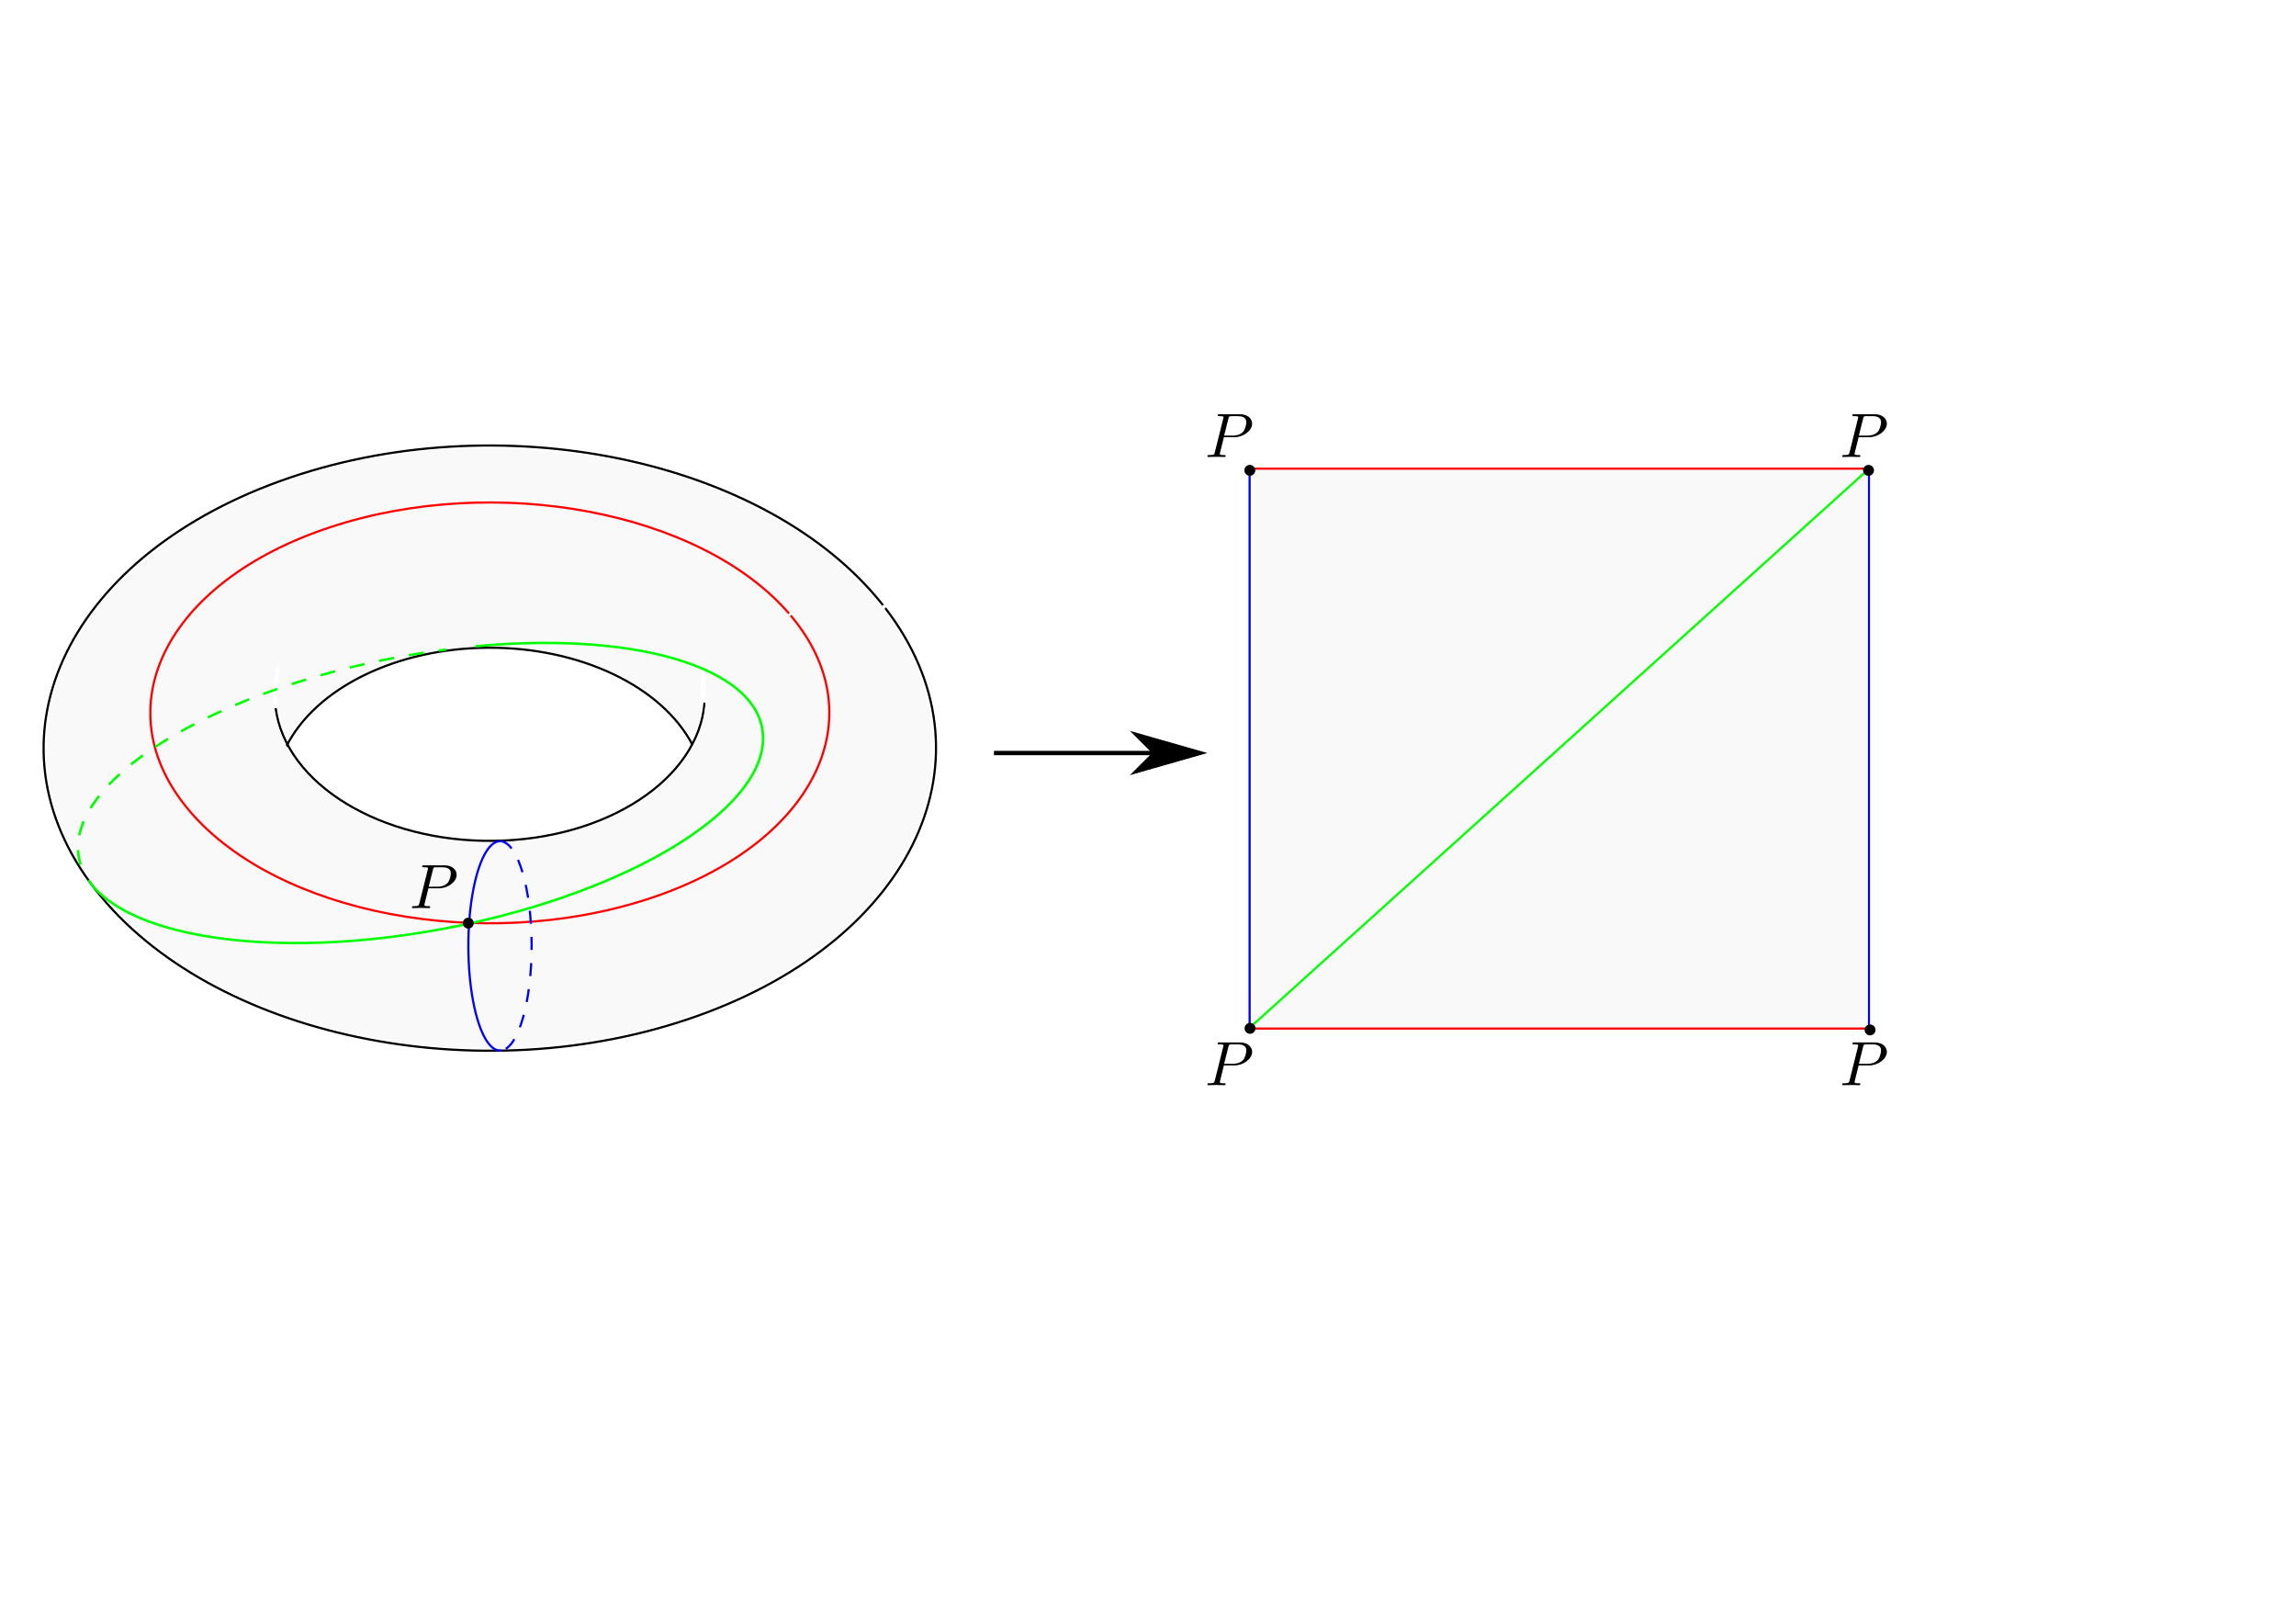
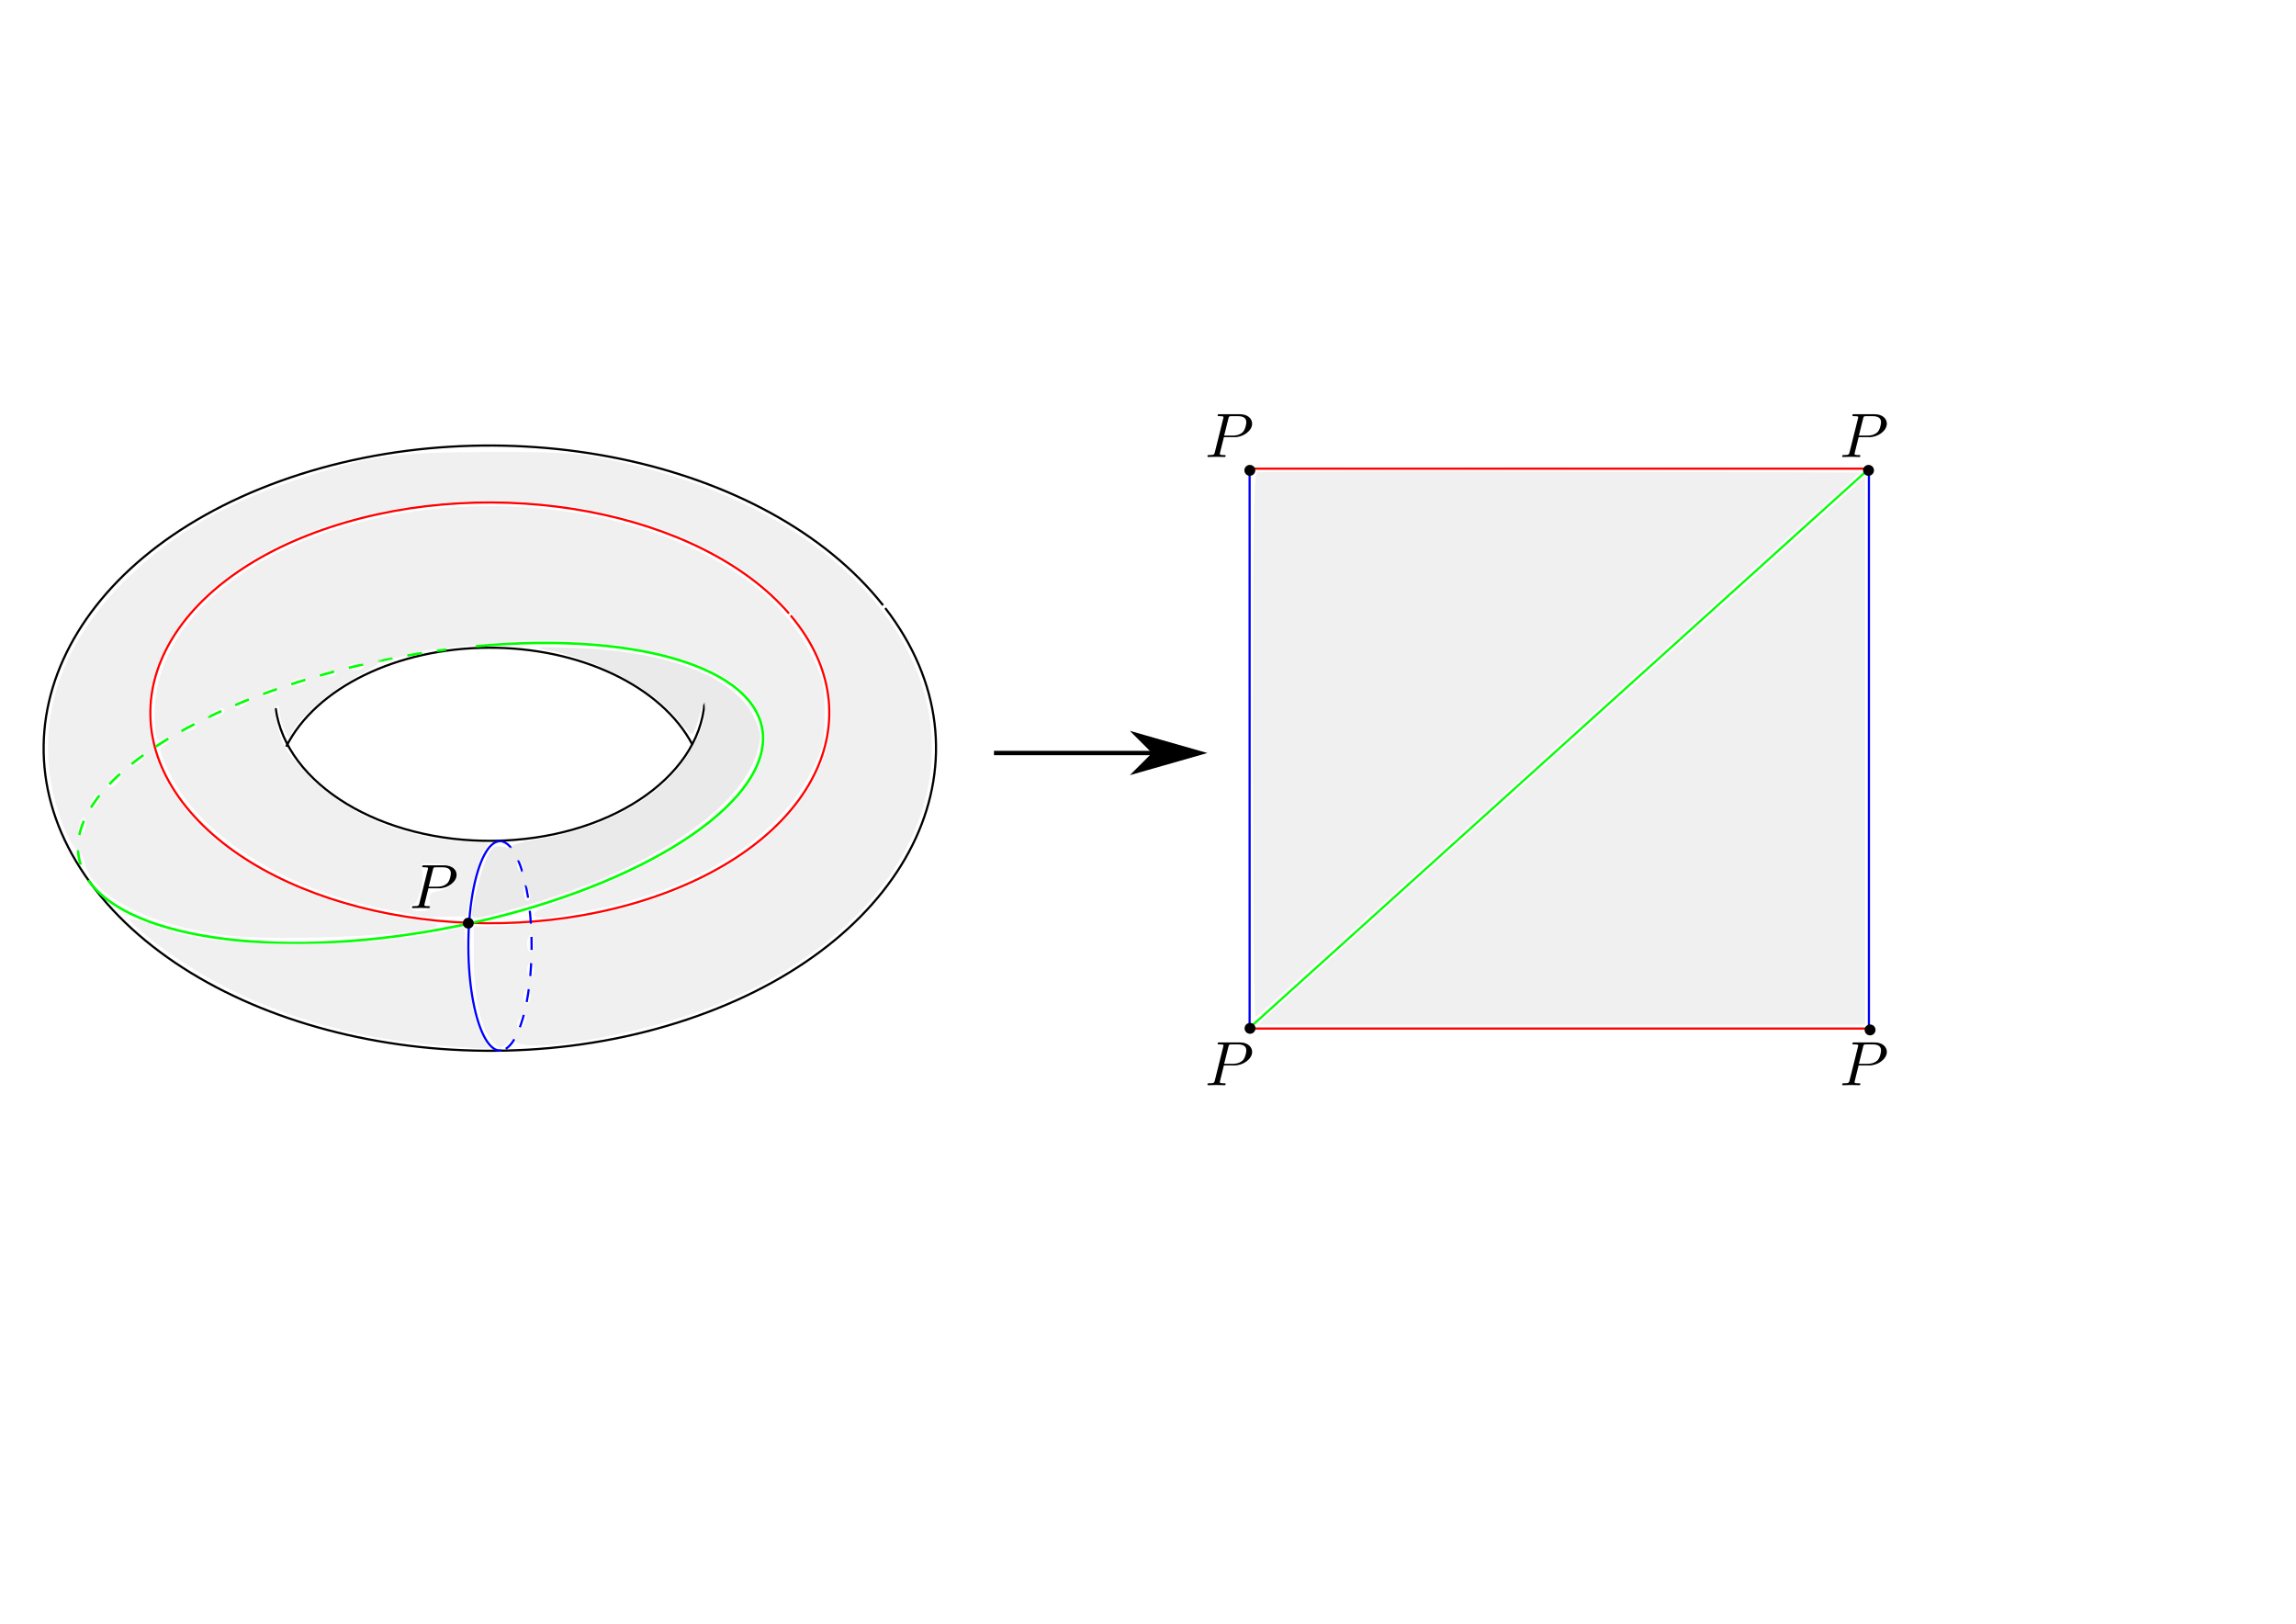
<svg xmlns="http://www.w3.org/2000/svg" version="1.1" width="1052.362" height="744.094" id="svg2">
  <defs id="defs4">
    <marker refX="0" refY="0" orient="auto" id="Arrow1Lend" style="overflow:visible">
      <path d="M 0,0 5,-5 -12.5,0 5,5 0,0 z" transform="matrix(-0.8,0,0,-0.8,-10,0)" id="path4957" style="fill-rule:evenodd;stroke:#000000;stroke-width:1pt" />
    </marker>
    <filter color-interpolation-filters="sRGB" id="filter3103">
      <feGaussianBlur id="feGaussianBlur3105" result="result6" stdDeviation="3" in="SourceGraphic" />
      <feColorMatrix id="feColorMatrix3107" values="1 0 0 0 0 0 1 0 0 0 0 0 1 0 0 0 0 0 1 0 " result="result7" in="SourceGraphic" />
      <feComposite in2="result7" operator="in" in="result6" id="feComposite3109" />
    </filter>
  </defs>
-   <g transform="translate(0,-308.2677)" id="layer1">
-     <g transform="translate(-114.1472,119.198)" id="g4271">
-       <rect width="878.571" height="411.429" x="7.143" y="142.666" transform="translate(114.1472,189.0697)" id="rect4362" style="fill:none;stroke:none" />
-       <path d="M 459.004,588.589 A 208.571,141.429 0 0 1 42.988,593.957" transform="matrix(0.4725614,0,0,0.4725614,220.1751,232.9064)" id="path4383" style="fill:none;stroke:#000000;stroke-width:2.116;stroke-miterlimit:4;stroke-dasharray:none" />
-       <path d="M 435.597,515.774 A 208.571,141.429 0 1 1 434.558,514.442" transform="matrix(0.9803784,0,0,0.9803784,92.85812,-37.91445)" id="path4383-2" style="fill:none;stroke:#000000;stroke-width:1.02;stroke-miterlimit:4;stroke-dasharray:none" />
-       <path d="M 53.241,535.718 A 208.571,141.429 0 0 1 447.297,533.98" transform="matrix(0.4725614,0,0,0.4725614,220.1751,278.0643)" id="path4383-27" style="fill:none;stroke:#000000;stroke-width:2.116;stroke-miterlimit:4;stroke-dasharray:none" />
-       <path d="M 210.033,480.065 C 157.591,476.859 112.845,462.48 76.958,437.302 65.281,429.11 47.902,411.941 41.161,401.938 27.477,381.632 21.508,363.644 21.466,342.579 c -0.042,-20.878 6.335,-39.658 20.316,-59.831 6.444,-9.297 24.122,-26.572 35.416,-34.607 19.645,-13.977 53.367,-28.71 80.307,-35.087 77.506,-18.345 163.708,-3.131 219.001,38.653 6.667,5.038 29.744,27 28.371,27 -0.248,0 1.772,3.296 4.489,7.324 9.088,13.471 14.395,26.489 17.356,42.572 1.662,9.025 0.715,28.027 -1.867,37.482 -13.009,47.633 -58.867,86.094 -124.139,104.116 -28.089,7.755 -63.019,11.555 -90.683,9.864 l 0,0 z m 29.62,-94.77 c 37.483,-2.781 72.374,-24.418 81.5,-50.539 2.063,-5.905 3.069,-17.568 2.083,-24.143 -1.21,-8.07 -2.086,-5.031 -2.086,7.239 0,9.747 -0.361,12.647 -2.02,16.218 l -2.02,4.348 -4.309,-5.938 c -11.424,-15.745 -35.165,-28.882 -61.765,-34.18 -4.217,-0.84 -13.122,-1.789 -19.789,-2.108 -39.493,-1.894 -77.661,12.673 -95.033,36.271 l -4.474,6.077 -1.452,-3.474 c -2.775,-6.642 -3.839,-16.091 -2.589,-22.988 0.76,-4.192 0.813,-6.702 0.155,-7.36 -1.389,-1.389 -2.717,7.074 -2.503,15.958 0.497,20.685 16.389,41.088 41.245,52.953 14.514,6.928 28.773,10.643 46.467,12.104 8.876,0.733 11.363,0.692 26.589,-0.437 l 0,0 z" transform="translate(114.1472,189.0697)" id="path4488" style="fill:#f9f9f9;stroke:none" />
-       <path d="M 435.597,521.415 A 208.571,129.24 0 1 1 434.558,520.198" transform="matrix(0.7459202,0,0,0.7459202,151.6425,82.19916)" id="path4383-2-8" style="fill:none;stroke:#ff0000;stroke-width:1.341;stroke-miterlimit:4;stroke-dasharray:none" />
-       <path d="m 228.808,406.734 a 14.353,47.477 0 0 1 0.147,94.874" transform="matrix(1.010525,0,0,1.010525,112.6163,163.5812)" id="path4490" style="fill:none;stroke:#0000ff;stroke-width:0.99;stroke-miterlimit:4;stroke-dasharray:5.938, 5.938;stroke-dashoffset:0" />
-       <path d="m 229.036,501.595 a 14.353,47.477 0 1 1 -0.506,-94.885" transform="matrix(1.010525,0,0,1.010525,112.6163,163.5812)" id="path4490-6" style="fill:none;stroke:#0000ff;stroke-width:0.99;stroke-miterlimit:4;stroke-dasharray:none;stroke-dashoffset:0" />
-       <path d="M 281.162,371.02 A 138.137,55.755 0 1 1 112.028,434.502" transform="matrix(1.133035,-0.2172999,0.2218784,1.109655,-68.67628,134.6255)" id="path4510" style="fill:none;stroke:#00ff00;stroke-width:1;stroke-miterlimit:4;stroke-dasharray:none;stroke-dashoffset:0" />
-       <path d="M 110.224,427.732 A 138.137,55.755 0 0 1 269.418,370.071" transform="matrix(1.133035,-0.2172999,0.2218784,1.109655,-68.67628,134.6255)" id="path4510-3" style="fill:none;stroke:#00ff00;stroke-width:1;stroke-miterlimit:4;stroke-dasharray:6, 6;stroke-dashoffset:0" />
-       <path d="m -25.712,317.424 a 2.5,2.5 0 1 1 0.001,0.025" transform="translate(352.0044,294.784)" id="path4530" style="fill:#000000;stroke:none" />
-       <g transform="matrix(0.5418887,0,0,0.5418887,140.2314,411.5086)" id="g4554">
-         <g transform="matrix(1.062992,0,0,-1.062992,-186.0236,789.2717)" id="content" xml:space="preserve" style="font-style:normal;font-variant:normal;font-weight:normal;font-stretch:normal;letter-spacing:normal;word-spacing:normal;text-anchor:start;fill:none;stroke:#000000;stroke-linecap:butt;stroke-linejoin:miter;stroke-miterlimit:10.433;stroke-opacity:1;stroke-dasharray:none;stroke-dashoffset:0">
-           <path d="m 470.61,421.95 0.21,1.28 3.39,13.56 c 0.43,1.74 0.54,1.89 2.68,1.89 h 4.79 c 4.14,0 6.78,-1.34 6.78,-4.78 0,-1.95 -1,-6.23 -2.94,-8.03 -2.5,-2.23 -5.48,-2.64 -7.69,-2.64 h -7.01 l -0.21,-1.28 h 8.47 c 7.08,0 14,5.17 14,10.75 0,3.84 -3.28,7.53 -9.81,7.53 h -16.14 c -0.95,0 -1.5,0 -1.5,-0.95 0,-0.6 0.45,-0.6 1.45,-0.6 0.64,0 1.55,-0.04 2.14,-0.09 0.8,-0.11 1.1,-0.25 1.1,-0.8 0,-0.2 -0.05,-0.36 -0.21,-0.95 l -6.67,-26.75 c -0.5,-1.95 -0.59,-2.34 -4.53,-2.34 -0.84,0 -1.39,0 -1.39,-0.96 0,-0.59 0.59,-0.59 0.73,-0.59 1.41,0 4.94,0.16 6.33,0.16 1.05,0 2.14,-0.07 3.19,-0.07 1.11,0 2.2,-0.09 3.25,-0.09 0.34,0 0.98,0 0.98,1 0,0.55 -0.43,0.55 -1.39,0.55 -1.84,0 -3.23,0 -3.23,0.89 0,0.29 0.09,0.54 0.14,0.84 z" id="path4557" style="fill:#000000;stroke-width:0" />
-         </g>
-       </g>
-       <path d="m 572.756,214.775 0,257.589" transform="translate(114.1472,189.0697)" id="path4773" style="fill:none;stroke:#0000ff;stroke-width:1px;stroke-linecap:butt;stroke-linejoin:miter;stroke-opacity:1" />
-       <path d="m 970.757,403.844 0,257.589" id="path4773-8" style="fill:none;stroke:#0000ff;stroke-width:1px;stroke-linecap:butt;stroke-linejoin:miter;stroke-opacity:1" />
-       <path d="m 572.756,471.353 283.853,0" transform="translate(114.1472,189.0697)" id="path4793" style="fill:none;stroke:#ff0000;stroke-width:1px;stroke-linecap:butt;stroke-linejoin:miter;stroke-opacity:1" />
-       <path d="m 686.399,403.844 283.853,0" id="path4793-4" style="fill:none;stroke:#ff0000;stroke-width:1px;stroke-linecap:butt;stroke-linejoin:miter;stroke-opacity:1" />
-       <path d="m 574.22,342.897 0,-127.279 140.916,0 140.916,0 0,127.279 0,127.279 -140.916,0 -140.916,0 0,-127.279 z" transform="translate(114.1472,189.0697)" id="path4813" style="fill:#f9f9f9;stroke:none" />
-       <path d="M 573.175,470.639 855.895,215.489" transform="translate(114.1472,189.0697)" id="path4815" style="fill:none;stroke:#00ff00;stroke-width:1px;stroke-linecap:butt;stroke-linejoin:miter;stroke-opacity:1" />
-       <path d="m -25.712,317.424 a 2.5,2.5 0 1 1 0.001,0.025" transform="translate(710.3124,342.9917)" id="path4530-1" style="fill:#000000;stroke:none" />
-       <path d="m -25.712,317.424 a 2.5,2.5 0 1 1 0.001,0.025" transform="translate(993.7901,87.28399)" id="path4530-1-6" style="fill:#000000;stroke:none" />
-       <path d="m -25.712,317.424 a 2.5,2.5 0 1 1 0.001,0.025" transform="translate(710.2187,87.28399)" id="path4530-1-4" style="fill:#000000;stroke:none" />
-       <path d="m -25.712,317.424 a 2.5,2.5 0 1 1 0.001,0.025" transform="translate(994.5044,343.7126)" id="path4530-1-0" style="fill:#000000;stroke:none" />
-       <g transform="matrix(0.5418887,0,0,0.5418887,795.7565,492.6698)" id="g4554-9">
-         <g transform="matrix(1.062992,0,0,-1.062992,-186.0236,789.2717)" id="content-0" xml:space="preserve" style="font-style:normal;font-variant:normal;font-weight:normal;font-stretch:normal;letter-spacing:normal;word-spacing:normal;text-anchor:start;fill:none;stroke:#000000;stroke-linecap:butt;stroke-linejoin:miter;stroke-miterlimit:10.433;stroke-opacity:1;stroke-dasharray:none;stroke-dashoffset:0">
-           <path d="m 470.61,421.95 0.21,1.28 3.39,13.56 c 0.43,1.74 0.54,1.89 2.68,1.89 h 4.79 c 4.14,0 6.78,-1.34 6.78,-4.78 0,-1.95 -1,-6.23 -2.94,-8.03 -2.5,-2.23 -5.48,-2.64 -7.69,-2.64 h -7.01 l -0.21,-1.28 h 8.47 c 7.08,0 14,5.17 14,10.75 0,3.84 -3.28,7.53 -9.81,7.53 h -16.14 c -0.95,0 -1.5,0 -1.5,-0.95 0,-0.6 0.45,-0.6 1.45,-0.6 0.64,0 1.55,-0.04 2.14,-0.09 0.8,-0.11 1.1,-0.25 1.1,-0.8 0,-0.2 -0.05,-0.36 -0.21,-0.95 l -6.67,-26.75 c -0.5,-1.95 -0.59,-2.34 -4.53,-2.34 -0.84,0 -1.39,0 -1.39,-0.96 0,-0.59 0.59,-0.59 0.73,-0.59 1.41,0 4.94,0.16 6.33,0.16 1.05,0 2.14,-0.07 3.19,-0.07 1.11,0 2.2,-0.09 3.25,-0.09 0.34,0 0.98,0 0.98,1 0,0.55 -0.43,0.55 -1.39,0.55 -1.84,0 -3.23,0 -3.23,0.89 0,0.29 0.09,0.54 0.14,0.84 z" id="path4557-9" style="fill:#000000;stroke-width:0" />
-         </g>
-       </g>
-       <g transform="matrix(0.5418887,0,0,0.5418887,504.8325,492.6698)" id="g4554-6">
-         <g transform="matrix(1.062992,0,0,-1.062992,-186.0236,789.2717)" id="content-06" xml:space="preserve" style="font-style:normal;font-variant:normal;font-weight:normal;font-stretch:normal;letter-spacing:normal;word-spacing:normal;text-anchor:start;fill:none;stroke:#000000;stroke-linecap:butt;stroke-linejoin:miter;stroke-miterlimit:10.433;stroke-opacity:1;stroke-dasharray:none;stroke-dashoffset:0">
-           <path d="m 470.61,421.95 0.21,1.28 3.39,13.56 c 0.43,1.74 0.54,1.89 2.68,1.89 h 4.79 c 4.14,0 6.78,-1.34 6.78,-4.78 0,-1.95 -1,-6.23 -2.94,-8.03 -2.5,-2.23 -5.48,-2.64 -7.69,-2.64 h -7.01 l -0.21,-1.28 h 8.47 c 7.08,0 14,5.17 14,10.75 0,3.84 -3.28,7.53 -9.81,7.53 h -16.14 c -0.95,0 -1.5,0 -1.5,-0.95 0,-0.6 0.45,-0.6 1.45,-0.6 0.64,0 1.55,-0.04 2.14,-0.09 0.8,-0.11 1.1,-0.25 1.1,-0.8 0,-0.2 -0.05,-0.36 -0.21,-0.95 l -6.67,-26.75 c -0.5,-1.95 -0.59,-2.34 -4.53,-2.34 -0.84,0 -1.39,0 -1.39,-0.96 0,-0.59 0.59,-0.59 0.73,-0.59 1.41,0 4.94,0.16 6.33,0.16 1.05,0 2.14,-0.07 3.19,-0.07 1.11,0 2.2,-0.09 3.25,-0.09 0.34,0 0.98,0 0.98,1 0,0.55 -0.43,0.55 -1.39,0.55 -1.84,0 -3.23,0 -3.23,0.89 0,0.29 0.09,0.54 0.14,0.84 z" id="path4557-3" style="fill:#000000;stroke-width:0" />
-         </g>
-       </g>
-       <g transform="matrix(0.5418887,0,0,0.5418887,795.7565,204.7763)" id="g4554-8">
-         <g transform="matrix(1.062992,0,0,-1.062992,-186.0236,789.2717)" id="content-3" xml:space="preserve" style="font-style:normal;font-variant:normal;font-weight:normal;font-stretch:normal;letter-spacing:normal;word-spacing:normal;text-anchor:start;fill:none;stroke:#000000;stroke-linecap:butt;stroke-linejoin:miter;stroke-miterlimit:10.433;stroke-opacity:1;stroke-dasharray:none;stroke-dashoffset:0">
-           <path d="m 470.61,421.95 0.21,1.28 3.39,13.56 c 0.43,1.74 0.54,1.89 2.68,1.89 h 4.79 c 4.14,0 6.78,-1.34 6.78,-4.78 0,-1.95 -1,-6.23 -2.94,-8.03 -2.5,-2.23 -5.48,-2.64 -7.69,-2.64 h -7.01 l -0.21,-1.28 h 8.47 c 7.08,0 14,5.17 14,10.75 0,3.84 -3.28,7.53 -9.81,7.53 h -16.14 c -0.95,0 -1.5,0 -1.5,-0.95 0,-0.6 0.45,-0.6 1.45,-0.6 0.64,0 1.55,-0.04 2.14,-0.09 0.8,-0.11 1.1,-0.25 1.1,-0.8 0,-0.2 -0.05,-0.36 -0.21,-0.95 l -6.67,-26.75 c -0.5,-1.95 -0.59,-2.34 -4.53,-2.34 -0.84,0 -1.39,0 -1.39,-0.96 0,-0.59 0.59,-0.59 0.73,-0.59 1.41,0 4.94,0.16 6.33,0.16 1.05,0 2.14,-0.07 3.19,-0.07 1.11,0 2.2,-0.09 3.25,-0.09 0.34,0 0.98,0 0.98,1 0,0.55 -0.43,0.55 -1.39,0.55 -1.84,0 -3.23,0 -3.23,0.89 0,0.29 0.09,0.54 0.14,0.84 z" id="path4557-6" style="fill:#000000;stroke-width:0" />
-         </g>
-       </g>
-       <g transform="matrix(0.5418887,0,0,0.5418887,504.8325,204.7763)" id="g4554-0">
-         <g transform="matrix(1.062992,0,0,-1.062992,-186.0236,789.2717)" id="content-1" xml:space="preserve" style="font-style:normal;font-variant:normal;font-weight:normal;font-stretch:normal;letter-spacing:normal;word-spacing:normal;text-anchor:start;fill:none;stroke:#000000;stroke-linecap:butt;stroke-linejoin:miter;stroke-miterlimit:10.433;stroke-opacity:1;stroke-dasharray:none;stroke-dashoffset:0">
-           <path d="m 470.61,421.95 0.21,1.28 3.39,13.56 c 0.43,1.74 0.54,1.89 2.68,1.89 h 4.79 c 4.14,0 6.78,-1.34 6.78,-4.78 0,-1.95 -1,-6.23 -2.94,-8.03 -2.5,-2.23 -5.48,-2.64 -7.69,-2.64 h -7.01 l -0.21,-1.28 h 8.47 c 7.08,0 14,5.17 14,10.75 0,3.84 -3.28,7.53 -9.81,7.53 h -16.14 c -0.95,0 -1.5,0 -1.5,-0.95 0,-0.6 0.45,-0.6 1.45,-0.6 0.64,0 1.55,-0.04 2.14,-0.09 0.8,-0.11 1.1,-0.25 1.1,-0.8 0,-0.2 -0.05,-0.36 -0.21,-0.95 l -6.67,-26.75 c -0.5,-1.95 -0.59,-2.34 -4.53,-2.34 -0.84,0 -1.39,0 -1.39,-0.96 0,-0.59 0.59,-0.59 0.73,-0.59 1.41,0 4.94,0.16 6.33,0.16 1.05,0 2.14,-0.07 3.19,-0.07 1.11,0 2.2,-0.09 3.25,-0.09 0.34,0 0.98,0 0.98,1 0,0.55 -0.43,0.55 -1.39,0.55 -1.84,0 -3.23,0 -3.23,0.89 0,0.29 0.09,0.54 0.14,0.84 z" id="path4557-92" style="fill:#000000;stroke-width:0" />
-         </g>
-       </g>
-       <path d="m 455.579,345.084 93.944,0" transform="translate(114.1472,189.0697)" id="path4948" style="fill:none;stroke:#000000;stroke-width:2;stroke-linecap:butt;stroke-linejoin:miter;stroke-miterlimit:4;stroke-opacity:1;stroke-dasharray:none;marker-end:url(#Arrow1Lend)" />
+   <rect width="878.571" height="411.429" x="7.143" y="142.666" id="rect4362" style="fill:none;stroke:none" />
+   <path d="m 322.935,321.981 a 98.563,66.834 0 0 1 -196.593,2.537" id="path4383" style="fill:none;stroke:#000000;stroke-width:1;stroke-miterlimit:4;stroke-dasharray:none" />
+   <path d="m 405.761,278.669 a 204.479,138.654 0 1 1 -1.019,-1.306" id="path4383-2" style="fill:none;stroke:#000000;stroke-width:1;stroke-miterlimit:4;stroke-dasharray:none" />
+   <path d="m 131.187,342.154 a 98.563,66.834 0 0 1 186.216,-0.821" id="path4383-27" style="fill:none;stroke:#000000;stroke-width:1;stroke-miterlimit:4;stroke-dasharray:none" />
+   <path d="m 362.416,282.064 a 155.578,96.403 0 1 1 -0.775,-0.908" id="path4383-2-8" style="fill:none;stroke:#ff0000;stroke-width:1;stroke-miterlimit:4;stroke-dasharray:none" />
+   <path d="m 229.685,385.526 a 14.504,47.977 0 0 1 0.149,95.872" id="path4490" style="fill:none;stroke:#0000ff;stroke-width:1;stroke-miterlimit:4;stroke-dasharray:6, 6;stroke-dashoffset:0" />
+   <path d="m 229.915,481.385 a 14.504,47.977 0 1 1 -0.511,-95.883" id="path4490-6" style="fill:none;stroke:#0000ff;stroke-width:1;stroke-miterlimit:4;stroke-dasharray:none;stroke-dashoffset:0" />
+   <path d="M 218.065,296.163 A 63.091,159.367 79.227 1 1 40.515,403.36" id="path4510" style="fill:none;stroke:#00ff00;stroke-width:1.143;stroke-miterlimit:4;stroke-dasharray:none;stroke-dashoffset:0" />
+   <path d="M 36.969,396.24 A 63.091,159.367 79.227 0 1 204.547,297.663" id="path4510-3" style="fill:none;stroke:#00ff00;stroke-width:1.143;stroke-miterlimit:4;stroke-dasharray:6.855, 6.855;stroke-dashoffset:0" />
+   <path d="m 212.145,423.138 a 2.5,2.5 0 1 1 0.001,0.025" id="path4530" style="fill:#000000;stroke:none" />
+   <g transform="matrix(0.5418887,0,0,0.5418887,26.0842,222.4389)" id="g4554">
+     <g transform="matrix(1.062992,0,0,-1.062992,-186.0236,789.2717)" id="content" xml:space="preserve" style="font-style:normal;font-variant:normal;font-weight:normal;font-stretch:normal;letter-spacing:normal;word-spacing:normal;text-anchor:start;fill:none;stroke:#000000;stroke-linecap:butt;stroke-linejoin:miter;stroke-miterlimit:10.433;stroke-opacity:1;stroke-dasharray:none;stroke-dashoffset:0">
+       <path d="m 470.61,421.95 0.21,1.28 3.39,13.56 c 0.43,1.74 0.54,1.89 2.68,1.89 h 4.79 c 4.14,0 6.78,-1.34 6.78,-4.78 0,-1.95 -1,-6.23 -2.94,-8.03 -2.5,-2.23 -5.48,-2.64 -7.69,-2.64 h -7.01 l -0.21,-1.28 h 8.47 c 7.08,0 14,5.17 14,10.75 0,3.84 -3.28,7.53 -9.81,7.53 h -16.14 c -0.95,0 -1.5,0 -1.5,-0.95 0,-0.6 0.45,-0.6 1.45,-0.6 0.64,0 1.55,-0.04 2.14,-0.09 0.8,-0.11 1.1,-0.25 1.1,-0.8 0,-0.2 -0.05,-0.36 -0.21,-0.95 l -6.67,-26.75 c -0.5,-1.95 -0.59,-2.34 -4.53,-2.34 -0.84,0 -1.39,0 -1.39,-0.96 0,-0.59 0.59,-0.59 0.73,-0.59 1.41,0 4.94,0.16 6.33,0.16 1.05,0 2.14,-0.07 3.19,-0.07 1.11,0 2.2,-0.09 3.25,-0.09 0.34,0 0.98,0 0.98,1 0,0.55 -0.43,0.55 -1.39,0.55 -1.84,0 -3.23,0 -3.23,0.89 0,0.29 0.09,0.54 0.14,0.84 z" id="path4557" style="fill:#000000;stroke-width:0" />
    </g>
  </g>
+   <path d="m 572.756,214.775 0,257.589" id="path4773" style="fill:none;stroke:#0000ff;stroke-width:1px;stroke-linecap:butt;stroke-linejoin:miter;stroke-opacity:1" />
+   <path d="m 856.609,214.775 0,257.589" id="path4773-8" style="fill:none;stroke:#0000ff;stroke-width:1px;stroke-linecap:butt;stroke-linejoin:miter;stroke-opacity:1" />
+   <path d="m 572.756,471.353 283.853,0" id="path4793" style="fill:none;stroke:#ff0000;stroke-width:1px;stroke-linecap:butt;stroke-linejoin:miter;stroke-opacity:1" />
+   <path d="m 572.251,214.775 283.853,0" id="path4793-4" style="fill:none;stroke:#ff0000;stroke-width:1px;stroke-linecap:butt;stroke-linejoin:miter;stroke-opacity:1" />
+   <path d="M 573.175,470.639 855.895,215.489" id="path4815" style="fill:none;stroke:#00ff00;stroke-width:1px;stroke-linecap:butt;stroke-linejoin:miter;stroke-opacity:1" />
+   <path d="m 570.453,471.346 a 2.5,2.5 0 1 1 0.001,0.025" id="path4530-1" style="fill:#000000;stroke:none" />
+   <path d="m 853.931,215.638 a 2.5,2.5 0 1 1 0.001,0.025" id="path4530-1-6" style="fill:#000000;stroke:none" />
+   <path d="m 570.36,215.638 a 2.5,2.5 0 1 1 0.001,0.025" id="path4530-1-4" style="fill:#000000;stroke:none" />
+   <path d="m 854.645,472.067 a 2.5,2.5 0 1 1 0.001,0.025" id="path4530-1-0" style="fill:#000000;stroke:none" />
+   <g transform="matrix(0.5418887,0,0,0.5418887,681.6092,303.6001)" id="g4554-9">
+     <g transform="matrix(1.062992,0,0,-1.062992,-186.0236,789.2717)" id="content-0" xml:space="preserve" style="font-style:normal;font-variant:normal;font-weight:normal;font-stretch:normal;letter-spacing:normal;word-spacing:normal;text-anchor:start;fill:none;stroke:#000000;stroke-linecap:butt;stroke-linejoin:miter;stroke-miterlimit:10.433;stroke-opacity:1;stroke-dasharray:none;stroke-dashoffset:0">
+       <path d="m 470.61,421.95 0.21,1.28 3.39,13.56 c 0.43,1.74 0.54,1.89 2.68,1.89 h 4.79 c 4.14,0 6.78,-1.34 6.78,-4.78 0,-1.95 -1,-6.23 -2.94,-8.03 -2.5,-2.23 -5.48,-2.64 -7.69,-2.64 h -7.01 l -0.21,-1.28 h 8.47 c 7.08,0 14,5.17 14,10.75 0,3.84 -3.28,7.53 -9.81,7.53 h -16.14 c -0.95,0 -1.5,0 -1.5,-0.95 0,-0.6 0.45,-0.6 1.45,-0.6 0.64,0 1.55,-0.04 2.14,-0.09 0.8,-0.11 1.1,-0.25 1.1,-0.8 0,-0.2 -0.05,-0.36 -0.21,-0.95 l -6.67,-26.75 c -0.5,-1.95 -0.59,-2.34 -4.53,-2.34 -0.84,0 -1.39,0 -1.39,-0.96 0,-0.59 0.59,-0.59 0.73,-0.59 1.41,0 4.94,0.16 6.33,0.16 1.05,0 2.14,-0.07 3.19,-0.07 1.11,0 2.2,-0.09 3.25,-0.09 0.34,0 0.98,0 0.98,1 0,0.55 -0.43,0.55 -1.39,0.55 -1.84,0 -3.23,0 -3.23,0.89 0,0.29 0.09,0.54 0.14,0.84 z" id="path4557-9" style="fill:#000000;stroke-width:0" />
+     </g>
+   </g>
+   <g transform="matrix(0.5418887,0,0,0.5418887,390.6853,303.6001)" id="g4554-6">
+     <g transform="matrix(1.062992,0,0,-1.062992,-186.0236,789.2717)" id="content-06" xml:space="preserve" style="font-style:normal;font-variant:normal;font-weight:normal;font-stretch:normal;letter-spacing:normal;word-spacing:normal;text-anchor:start;fill:none;stroke:#000000;stroke-linecap:butt;stroke-linejoin:miter;stroke-miterlimit:10.433;stroke-opacity:1;stroke-dasharray:none;stroke-dashoffset:0">
+       <path d="m 470.61,421.95 0.21,1.28 3.39,13.56 c 0.43,1.74 0.54,1.89 2.68,1.89 h 4.79 c 4.14,0 6.78,-1.34 6.78,-4.78 0,-1.95 -1,-6.23 -2.94,-8.03 -2.5,-2.23 -5.48,-2.64 -7.69,-2.64 h -7.01 l -0.21,-1.28 h 8.47 c 7.08,0 14,5.17 14,10.75 0,3.84 -3.28,7.53 -9.81,7.53 h -16.14 c -0.95,0 -1.5,0 -1.5,-0.95 0,-0.6 0.45,-0.6 1.45,-0.6 0.64,0 1.55,-0.04 2.14,-0.09 0.8,-0.11 1.1,-0.25 1.1,-0.8 0,-0.2 -0.05,-0.36 -0.21,-0.95 l -6.67,-26.75 c -0.5,-1.95 -0.59,-2.34 -4.53,-2.34 -0.84,0 -1.39,0 -1.39,-0.96 0,-0.59 0.59,-0.59 0.73,-0.59 1.41,0 4.94,0.16 6.33,0.16 1.05,0 2.14,-0.07 3.19,-0.07 1.11,0 2.2,-0.09 3.25,-0.09 0.34,0 0.98,0 0.98,1 0,0.55 -0.43,0.55 -1.39,0.55 -1.84,0 -3.23,0 -3.23,0.89 0,0.29 0.09,0.54 0.14,0.84 z" id="path4557-3" style="fill:#000000;stroke-width:0" />
+     </g>
+   </g>
+   <g transform="matrix(0.5418887,0,0,0.5418887,681.6092,15.70662)" id="g4554-8">
+     <g transform="matrix(1.062992,0,0,-1.062992,-186.0236,789.2717)" id="content-3" xml:space="preserve" style="font-style:normal;font-variant:normal;font-weight:normal;font-stretch:normal;letter-spacing:normal;word-spacing:normal;text-anchor:start;fill:none;stroke:#000000;stroke-linecap:butt;stroke-linejoin:miter;stroke-miterlimit:10.433;stroke-opacity:1;stroke-dasharray:none;stroke-dashoffset:0">
+       <path d="m 470.61,421.95 0.21,1.28 3.39,13.56 c 0.43,1.74 0.54,1.89 2.68,1.89 h 4.79 c 4.14,0 6.78,-1.34 6.78,-4.78 0,-1.95 -1,-6.23 -2.94,-8.03 -2.5,-2.23 -5.48,-2.64 -7.69,-2.64 h -7.01 l -0.21,-1.28 h 8.47 c 7.08,0 14,5.17 14,10.75 0,3.84 -3.28,7.53 -9.81,7.53 h -16.14 c -0.95,0 -1.5,0 -1.5,-0.95 0,-0.6 0.45,-0.6 1.45,-0.6 0.64,0 1.55,-0.04 2.14,-0.09 0.8,-0.11 1.1,-0.25 1.1,-0.8 0,-0.2 -0.05,-0.36 -0.21,-0.95 l -6.67,-26.75 c -0.5,-1.95 -0.59,-2.34 -4.53,-2.34 -0.84,0 -1.39,0 -1.39,-0.96 0,-0.59 0.59,-0.59 0.73,-0.59 1.41,0 4.94,0.16 6.33,0.16 1.05,0 2.14,-0.07 3.19,-0.07 1.11,0 2.2,-0.09 3.25,-0.09 0.34,0 0.98,0 0.98,1 0,0.55 -0.43,0.55 -1.39,0.55 -1.84,0 -3.23,0 -3.23,0.89 0,0.29 0.09,0.54 0.14,0.84 z" id="path4557-6" style="fill:#000000;stroke-width:0" />
+     </g>
+   </g>
+   <g transform="matrix(0.5418887,0,0,0.5418887,390.6853,15.70662)" id="g4554-0">
+     <g transform="matrix(1.062992,0,0,-1.062992,-186.0236,789.2717)" id="content-1" xml:space="preserve" style="font-style:normal;font-variant:normal;font-weight:normal;font-stretch:normal;letter-spacing:normal;word-spacing:normal;text-anchor:start;fill:none;stroke:#000000;stroke-linecap:butt;stroke-linejoin:miter;stroke-miterlimit:10.433;stroke-opacity:1;stroke-dasharray:none;stroke-dashoffset:0">
+       <path d="m 470.61,421.95 0.21,1.28 3.39,13.56 c 0.43,1.74 0.54,1.89 2.68,1.89 h 4.79 c 4.14,0 6.78,-1.34 6.78,-4.78 0,-1.95 -1,-6.23 -2.94,-8.03 -2.5,-2.23 -5.48,-2.64 -7.69,-2.64 h -7.01 l -0.21,-1.28 h 8.47 c 7.08,0 14,5.17 14,10.75 0,3.84 -3.28,7.53 -9.81,7.53 h -16.14 c -0.95,0 -1.5,0 -1.5,-0.95 0,-0.6 0.45,-0.6 1.45,-0.6 0.64,0 1.55,-0.04 2.14,-0.09 0.8,-0.11 1.1,-0.25 1.1,-0.8 0,-0.2 -0.05,-0.36 -0.21,-0.95 l -6.67,-26.75 c -0.5,-1.95 -0.59,-2.34 -4.53,-2.34 -0.84,0 -1.39,0 -1.39,-0.96 0,-0.59 0.59,-0.59 0.73,-0.59 1.41,0 4.94,0.16 6.33,0.16 1.05,0 2.14,-0.07 3.19,-0.07 1.11,0 2.2,-0.09 3.25,-0.09 0.34,0 0.98,0 0.98,1 0,0.55 -0.43,0.55 -1.39,0.55 -1.84,0 -3.23,0 -3.23,0.89 0,0.29 0.09,0.54 0.14,0.84 z" id="path4557-92" style="fill:#000000;stroke-width:0" />
+     </g>
+   </g>
+   <path d="m 455.579,345.084 93.944,0" id="path4948" style="fill:none;stroke:#000000;stroke-width:2;stroke-linecap:butt;stroke-linejoin:miter;stroke-miterlimit:4;stroke-opacity:1;stroke-dasharray:none;marker-end:url(#Arrow1Lend)" />
+   <path style="opacity:0.619;fill:#cccccc;stroke:none" d="" id="path3333" />
+   <path style="opacity:0.619;fill:#e6e6e6;stroke:none" d="m 574.224,341.941 c 0,-98.326 0.417,-124.881 1.971,-125.474 1.084,-0.413 63.707,-0.568 139.162,-0.345 l 137.192,0.407 -137.887,124.541 c -75.838,68.498 -138.461,124.778 -139.162,125.067 -0.702,0.289 -1.276,-55.599 -1.276,-124.197 z" id="path3349" />
+   <path style="opacity:0.619;fill:#e6e6e6;stroke:none" d="m 580.565,465.837 c 2.148,-2.044 62.432,-56.422 133.964,-120.84 71.532,-64.418 132.364,-119.283 135.182,-121.923 l 5.124,-4.799 0,125.639 0,125.639 -139.088,0 -139.088,0 3.905,-3.716 0,0 z" id="path3351" />
+   <path style="opacity:0.619;fill:#e6e6e6;stroke:none" d="m 226.014,477.626 c -5.306,-5.306 -8.711,-19.733 -8.79,-37.237 l -0.071,-15.765 11.035,-0.371 c 57.358,-1.929 104.006,-19.215 131.677,-48.795 51.357,-54.9 5.247,-125.505 -93.053,-142.484 -34.611,-5.979 -76.927,-3.788 -109.575,5.673 -88.814,25.737 -117.044,97.656 -57.649,146.868 20.104,16.657 56.018,31.313 87.109,35.547 7.647,1.041 13.903,2.336 13.903,2.876 0,4.275 -72.452,7.791 -96.964,4.706 -35.515,-4.47 -61.673,-18.023 -64.917,-33.635 -0.502,-2.415 -2.159,-5.059 -3.684,-5.874 -1.524,-0.816 -4.64,-6.643 -6.925,-12.95 -13.874,-38.299 -3.986,-76.526 28.242,-109.19 20.684,-20.964 45.442,-35.774 77.826,-46.554 34.246,-11.4 46.469,-13.221 89.28,-13.3 33.329,-0.061 39.949,0.359 55.579,3.527 66.694,13.518 117.345,46.643 138.355,90.483 30.989,64.662 -14.234,135.811 -104.906,165.049 -31.87,10.277 -74.145,16.304 -76.055,10.843 -0.5,-1.43 -1.583,-1.178 -3.944,0.916 -3.162,2.805 -3.347,2.796 -6.474,-0.332 l 0,0 z m 14.655,-9.087 c 1.32,-3.439 -0.433,-5.038 -2.295,-2.093 -1.864,2.948 -1.904,4.684 -0.107,4.684 0.774,0 1.855,-1.166 2.402,-2.59 l -5e-5,0 z m 2.496,-12.479 c 0,-2.288 -0.682,-3.612 -1.576,-3.06 -0.867,0.536 -1.576,2.351 -1.576,4.034 0,1.683 0.709,3.06 1.576,3.06 0.867,0 1.576,-1.815 1.576,-4.034 z m 1.576,-11.73 c 0,-1.734 -0.709,-3.153 -1.576,-3.153 -0.867,0 -1.576,1.419 -1.576,3.153 0,1.734 0.709,3.153 1.576,3.153 0.867,0 1.576,-1.419 1.576,-3.153 z m 0,-11.824 c 0,-2.168 -0.709,-3.941 -1.576,-3.941 -0.867,0 -1.576,1.774 -1.576,3.941 0,2.168 0.709,3.941 1.576,3.941 0.867,0 1.576,-1.774 1.576,-3.941 z M 39.049,379.575 c 0.951,-2.995 -0.013,-6.038 -1.418,-4.479 -1.67,1.852 -2.581,7.751 -1.197,7.751 0.867,0 2.044,-1.472 2.615,-3.272 z m 7.056,-14.371 c 0,-2.257 -2.784,-1.357 -3.773,1.218 -1.723,4.491 -0.905,6.241 1.458,3.117 1.273,-1.683 2.315,-3.634 2.315,-4.335 z m 7.567,-6.32 c 1.04,-1.04 1.892,-2.924 1.892,-4.186 0,-1.821 -0.65,-1.705 -3.153,0.56 -3.239,2.931 -4.126,5.518 -1.892,5.518 0.694,0 2.112,-0.851 3.153,-1.892 z m 10.653,-9.803 c 1.682,-1.23 2.507,-2.786 1.834,-3.459 -0.673,-0.673 -2.78,0.333 -4.683,2.236 -3.856,3.856 -1.9,4.697 2.849,1.224 z" id="path3353" />
+   <path style="opacity:0.619;fill:#e6e6e6;stroke:none" d="m 191.929,419.68 c -1.734,-0.387 -8.587,-1.747 -15.228,-3.022 -46.512,-8.934 -85.672,-33.935 -99.565,-63.566 -4.243,-9.049 -4.453,-10.195 -2.107,-11.508 3.754,-2.101 3.374,-4.977 -0.391,-2.962 -2.718,1.454 -3.054,0.909 -3.615,-5.856 -2.52,-30.39 17.09,-58.86 53.906,-78.262 56.085,-29.557 138.941,-30.178 196.195,-1.471 25.059,12.564 41.698,28.124 51.156,47.837 5.224,10.888 5.673,12.952 5.673,26.094 0,13.369 -0.382,15.043 -6.046,26.503 -15.786,31.938 -55.351,55.838 -107.273,64.799 -16.974,2.929 -19.908,2.995 -19.846,0.446 0.026,-1.084 6.234,-4 13.794,-6.48 18.692,-6.132 43.023,-17.773 57.19,-27.363 34.629,-23.442 44.042,-49.087 24.972,-68.04 -17.96,-17.85 -69.475,-27.224 -119.651,-21.771 -27.74,3.014 -32.619,3.75 -35.111,5.29 -1.062,0.657 -4.061,1.22 -6.663,1.253 -2.602,0.032 -4.927,0.768 -5.166,1.635 -0.239,0.867 -4.962,3.859 -10.495,6.648 -10.871,5.48 -28.469,20.664 -30.173,26.033 -0.958,3.019 -1.246,2.853 -3.227,-1.859 -1.196,-2.845 -2.175,-6.652 -2.175,-8.46 0,-2.161 -0.533,-2.754 -1.555,-1.733 -1.022,1.022 -0.641,4.765 1.11,10.921 2.254,7.924 4.375,11.096 13.772,20.596 17.538,17.731 41.362,28.023 69.719,30.118 l 12.894,0.953 -2.631,4.015 c -1.447,2.208 -3.769,9.733 -5.16,16.721 l -2.53,12.706 -9.31,0.244 c -5.12,0.134 -10.729,-0.072 -12.463,-0.459 z m 5.026,-6.486 c -0.247,-3.607 0.404,-4.416 3.875,-4.818 2.294,-0.266 5.457,-1.903 7.028,-3.639 4.369,-4.828 1.225,-8.378 -7.949,-8.975 -6.853,-0.446 -7.38,-0.228 -6.457,2.681 1.205,3.798 -1.802,15.934 -3.948,15.934 -0.834,0 -1.516,0.709 -1.516,1.576 0,0.867 2.084,1.576 4.632,1.576 4.074,0 4.596,-0.522 4.335,-4.335 z M 87.753,334.596 c 2.576,-0.988 3.475,-3.773 1.218,-3.773 -0.701,0 -2.652,1.042 -4.335,2.315 -3.124,2.363 -1.374,3.181 3.117,1.458 z m 12.612,-6.306 c 2.576,-0.988 3.475,-3.773 1.218,-3.773 -0.701,0 -2.652,1.042 -4.335,2.315 -3.124,2.363 -1.374,3.181 3.117,1.458 z m 12.834,-6.087 c 1.683,-1.273 2.231,-2.337 1.218,-2.365 -2.995,-0.082 -6.829,1.755 -6.829,3.271 0,2.066 2.137,1.721 5.61,-0.907 l 0,0 z m 14.295,-5.891 c 0.527,-0.852 -0.64,-1.288 -2.66,-0.992 -1.979,0.29 -3.872,1.358 -4.206,2.373 -0.72,2.189 5.423,0.953 6.866,-1.381 l 0,0 z m 13.069,-3.814 c 0.361,-0.326 0.237,-1.012 -0.275,-1.525 -1.359,-1.359 -7.476,0.868 -7.476,2.721 0,1.384 5.899,0.474 7.751,-1.197 l 0,0 z m 13.531,-3.745 c 1.244,-2.013 -3.979,-2.013 -7.094,0 -1.85,1.195 -1.441,1.533 1.878,1.552 2.333,0.013 4.681,-0.685 5.217,-1.552 z M 166.706,305.6 c 0.553,-0.894 -0.772,-1.576 -3.06,-1.576 -2.219,0 -4.034,0.709 -4.034,1.576 0,0.867 1.377,1.576 3.06,1.576 1.683,0 3.498,-0.709 4.034,-1.576 z" id="path3355" />
+   <path style="opacity:0.619;fill:#e6e6e6;stroke:none" d="m 216.388,418.712 c 0.051,-4.334 4.857,-22.124 7.2,-26.655 2.161,-4.179 3.119,-4.698 7.173,-3.887 2.573,0.515 4.339,0.386 3.923,-0.286 -0.415,-0.672 4.786,-2.094 11.559,-3.16 24.745,-3.894 46.671,-14.081 60.792,-28.245 8.717,-8.743 17.04,-24.966 16.157,-31.489 -0.531,-3.921 -0.829,-3.575 -2.671,3.102 -1.14,4.133 -2.557,7.814 -3.147,8.179 -0.591,0.365 -3.518,-2.491 -6.506,-6.346 -10.558,-13.625 -37.529,-28.009 -60.348,-32.184 -6.471,-1.184 -4.098,-1.361 11.563,-0.861 43.975,1.403 74.689,13.124 83.543,31.881 3.205,6.79 3.386,8.324 1.733,14.677 -7.135,27.414 -49.985,55.675 -109.943,72.51 -18.865,5.297 -21.061,5.586 -21.028,2.766 z m 26.753,-7.882 c -0.013,-1.084 -0.712,-3.035 -1.552,-4.335 -1.191,-1.843 -1.534,-1.408 -1.552,1.971 -0.013,2.384 0.685,4.335 1.552,4.335 0.867,0 1.566,-0.887 1.552,-1.971 z m -4.528,-15.824 c -1.287,-1.287 -1.754,-1.111 -1.754,0.663 0,3.134 2.12,5.254 2.903,2.903 0.332,-0.997 -0.185,-2.602 -1.15,-3.567 z" id="path3357" />
+   <path style="opacity:0.619;fill:#e6e6e6;stroke:none" d="m 216.388,418.712 c 0.051,-4.334 4.857,-22.124 7.2,-26.655 2.161,-4.179 3.119,-4.698 7.173,-3.887 2.573,0.515 4.339,0.386 3.923,-0.286 -0.415,-0.672 4.786,-2.094 11.559,-3.16 24.745,-3.894 46.671,-14.081 60.792,-28.245 8.717,-8.743 17.04,-24.966 16.157,-31.489 -0.531,-3.921 -0.829,-3.575 -2.671,3.102 -1.14,4.133 -2.557,7.814 -3.147,8.179 -0.591,0.365 -3.518,-2.491 -6.506,-6.346 -10.558,-13.625 -37.529,-28.009 -60.348,-32.184 -6.471,-1.184 -4.098,-1.361 11.563,-0.861 43.975,1.403 74.689,13.124 83.543,31.881 3.205,6.79 3.386,8.324 1.733,14.677 -7.135,27.414 -49.985,55.675 -109.943,72.51 -18.865,5.297 -21.061,5.586 -21.028,2.766 z m 26.753,-7.882 c -0.013,-1.084 -0.712,-3.035 -1.552,-4.335 -1.191,-1.843 -1.534,-1.408 -1.552,1.971 -0.013,2.384 0.685,4.335 1.552,4.335 0.867,0 1.566,-0.887 1.552,-1.971 z m -4.528,-15.824 c -1.287,-1.287 -1.754,-1.111 -1.754,0.663 0,3.134 2.12,5.254 2.903,2.903 0.332,-0.997 -0.185,-2.602 -1.15,-3.567 z" id="path3359" />
+   <path style="opacity:0.619;fill:#e6e6e6;stroke:none" d="m 198.415,478.781 c -50.037,-4.41 -95.131,-21.272 -129.163,-48.297 -5.912,-4.695 -10.395,-8.89 -9.962,-9.323 0.433,-0.433 4.561,0.621 9.172,2.342 19.017,7.098 33.359,8.972 68.291,8.923 30.553,-0.043 47.59,-1.558 71.098,-6.324 l 4.886,-0.99 1.104,14.626 c 1.394,18.46 3.605,29.203 7.355,35.726 l 2.945,5.124 -5.07,-0.217 c -2.789,-0.119 -12.084,-0.835 -20.656,-1.59 z" id="path3361" />
</svg>
